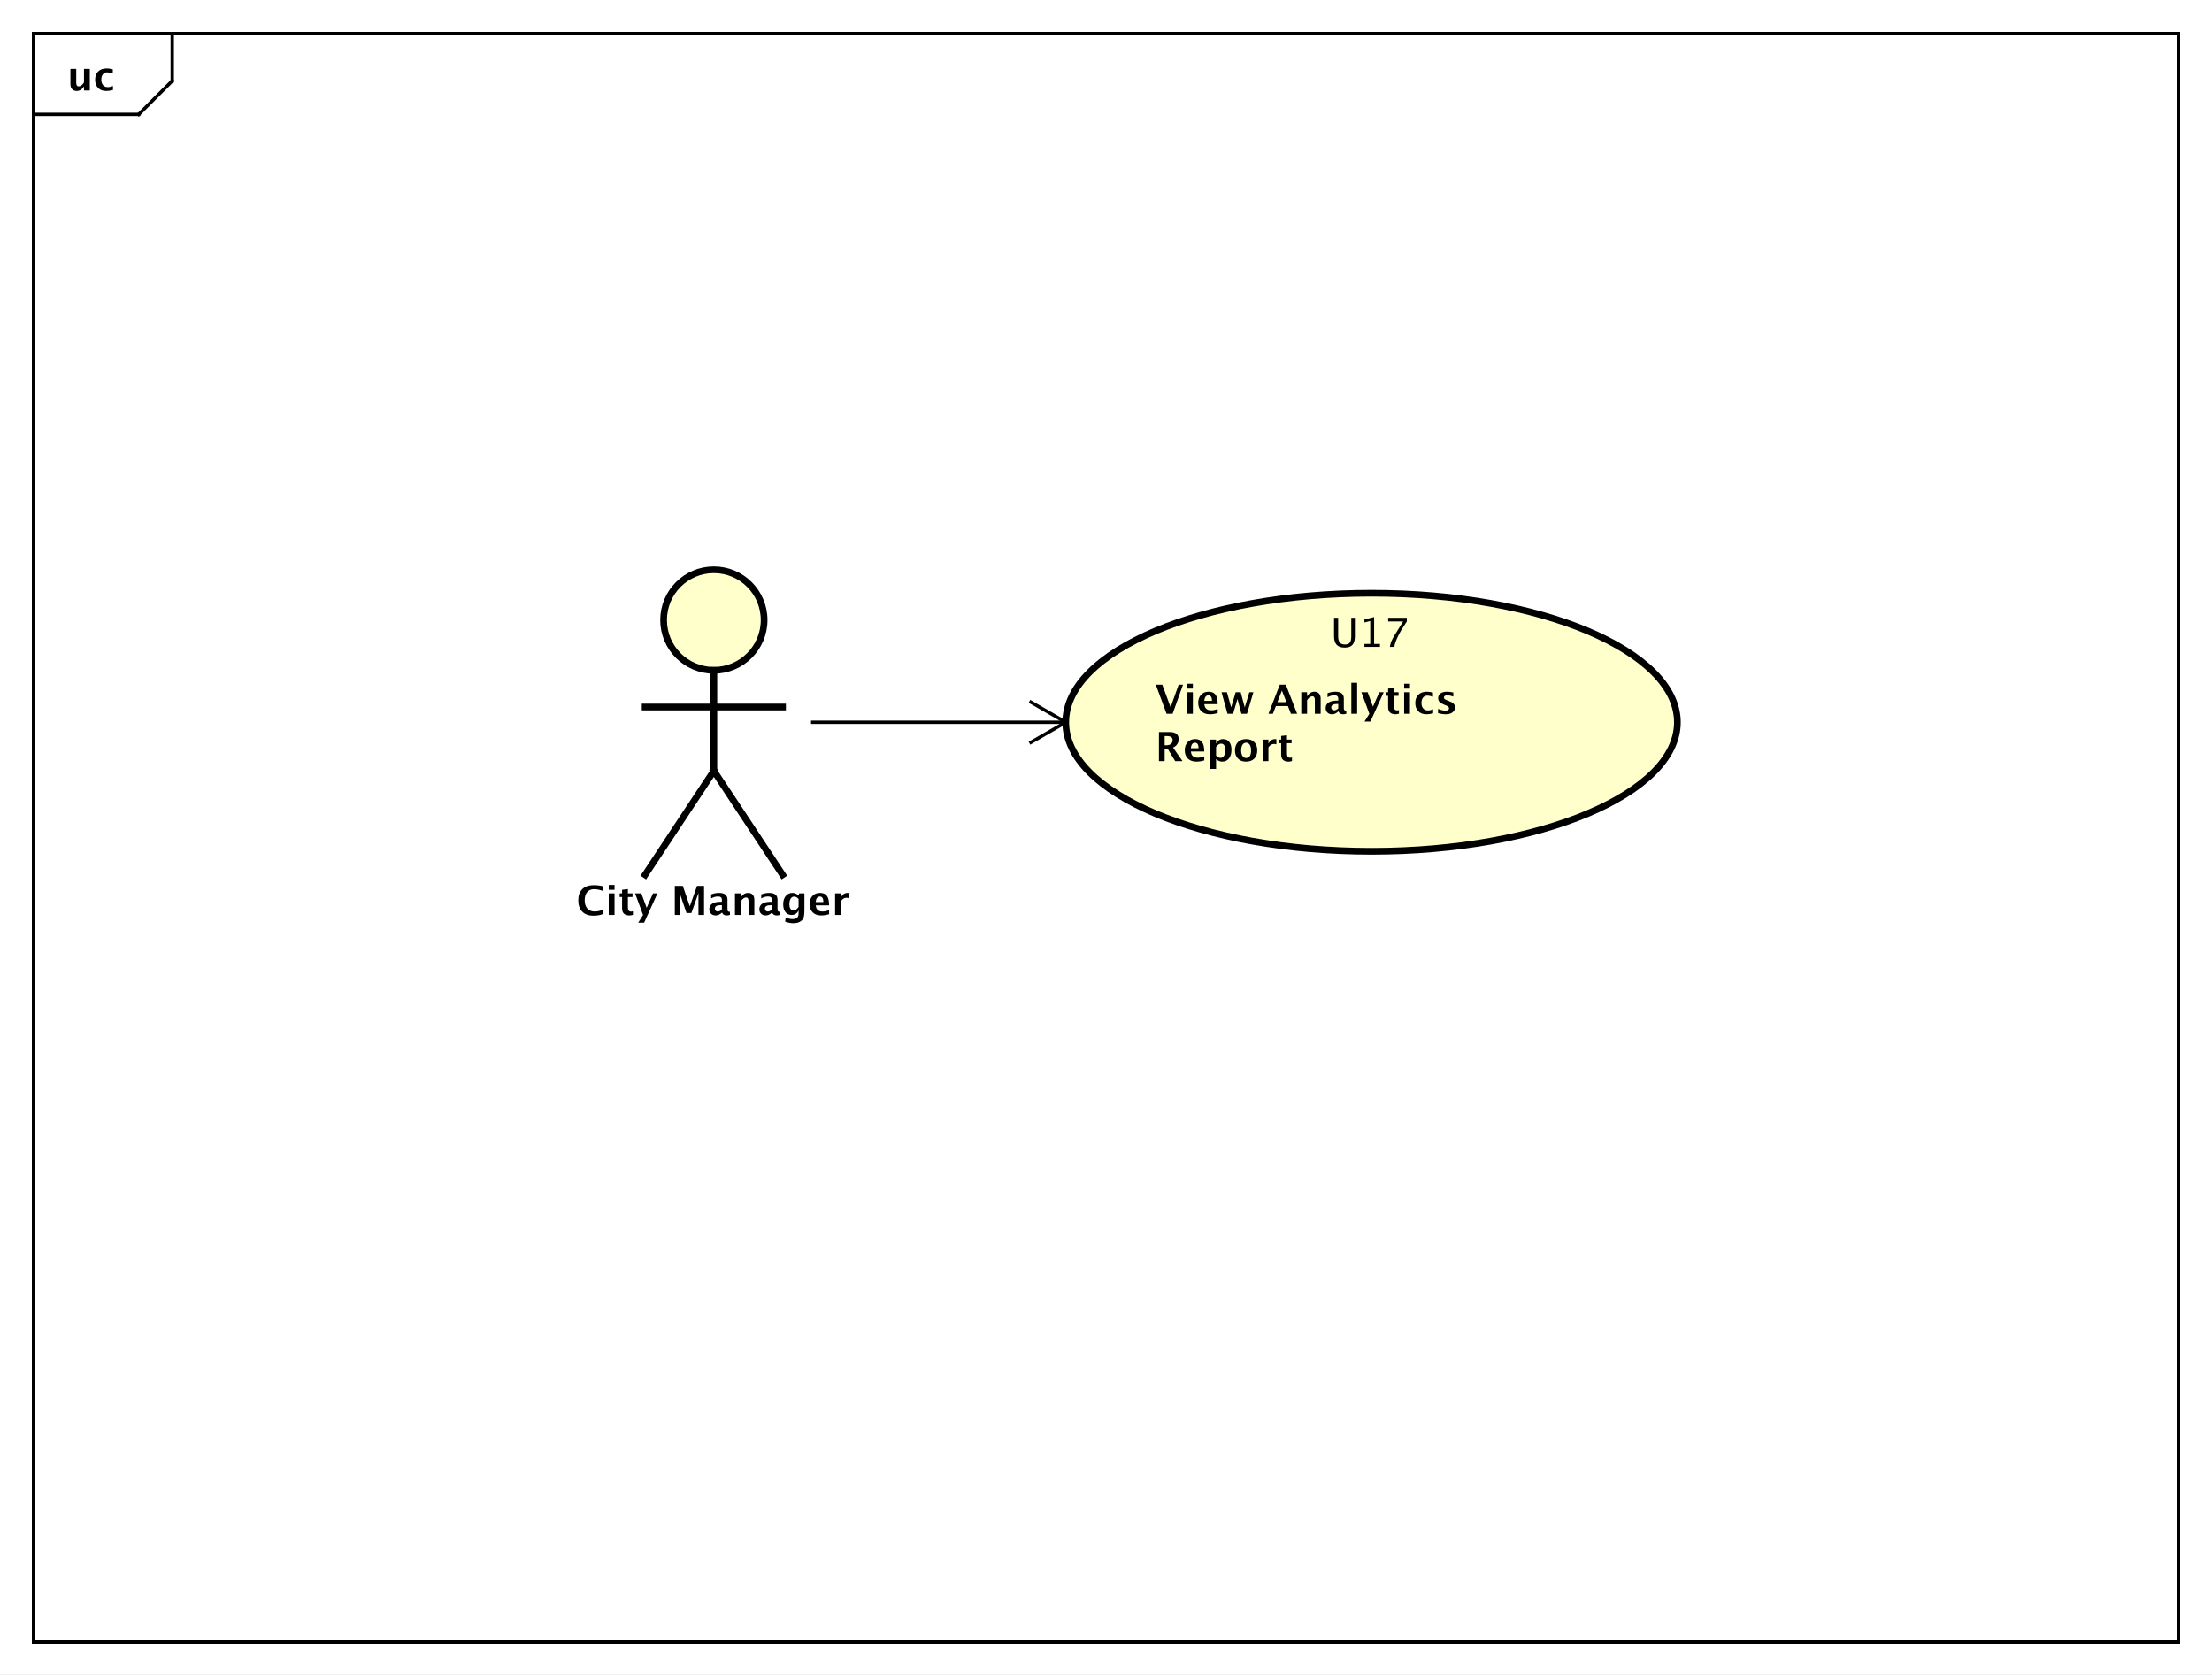
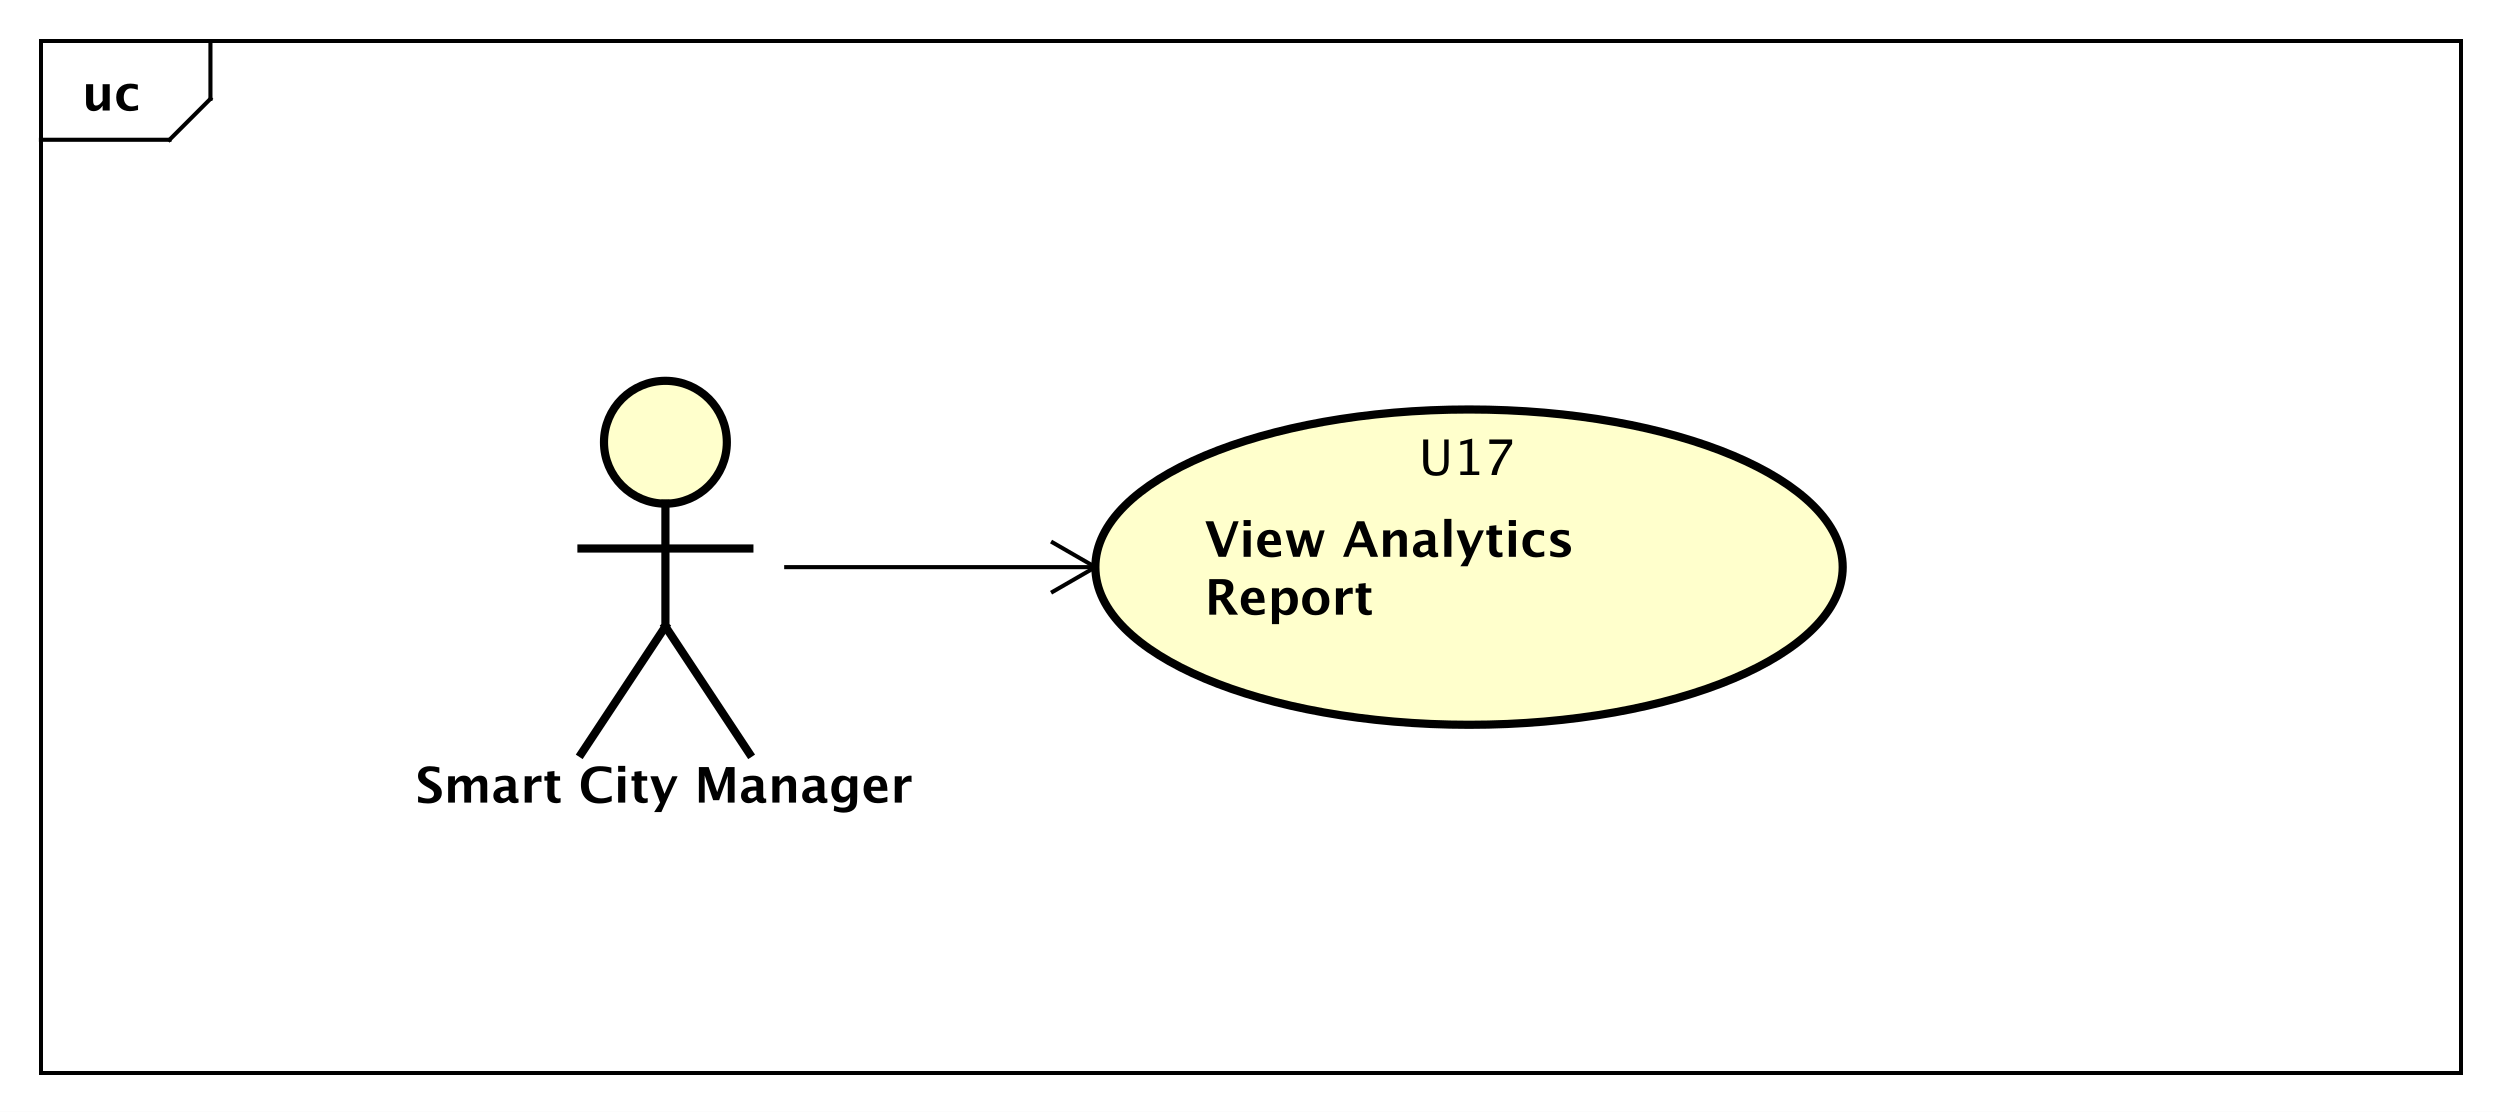
- <svg xmlns="http://www.w3.org/2000/svg" style="fill-opacity:1; color-rendering:auto; color-interpolation:auto; text-rendering:auto; stroke:black; stroke-linecap:square; stroke-miterlimit:10; shape-rendering:auto; stroke-opacity:1; fill:black; stroke-dasharray:none; font-weight:normal; stroke-width:1; font-family:'Dialog'; font-style:normal; stroke-linejoin:miter; font-size:12px; stroke-dashoffset:0; image-rendering:auto;" width="880" height="666">
+ <svg xmlns="http://www.w3.org/2000/svg" style="fill-opacity:1; color-rendering:auto; color-interpolation:auto; text-rendering:auto; stroke:black; stroke-linecap:square; stroke-miterlimit:10; shape-rendering:auto; stroke-opacity:1; fill:black; stroke-dasharray:none; font-weight:normal; stroke-width:1; font-family:'Dialog'; font-style:normal; stroke-linejoin:miter; font-size:12px; stroke-dashoffset:0; image-rendering:auto;" width="814" height="362">
  <defs id="genericDefs" />
  <g>
    <defs id="defs1">
      <clipPath clipPathUnits="userSpaceOnUse" id="clipPath1">
-         <path d="M0 0 L880 0 L880 666 L0 666 L0 0 Z" />
+         <path d="M0 0 L814 0 L814 362 L0 362 L0 0 Z" />
      </clipPath>
      <clipPath clipPathUnits="userSpaceOnUse" id="clipPath2">
-         <path d="M0 0 L660 0 L660 499.5 L0 499.5 L0 0 Z" />
+         <path d="M50.5 77 L661 77 L661 348.5 L50.5 348.5 L50.5 77 Z" />
      </clipPath>
      <clipPath clipPathUnits="userSpaceOnUse" id="clipPath3">
-         <path d="M-20 -27 L640 -27 L640 472.5 L-20 472.5 L-20 -27 Z" />
+         <path d="M-20 -27 L590.5 -27 L590.5 244.5 L-20 244.5 L-20 -27 Z" />
      </clipPath>
      <clipPath clipPathUnits="userSpaceOnUse" id="clipPath4">
-         <path d="M-172 -273 L488 -273 L488 226.5 L-172 226.5 L-172 -273 Z" />
+         <path d="M-101.5 -196 L509 -196 L509 75.5 L-101.5 75.5 L-101.5 -196 Z" />
      </clipPath>
      <clipPath clipPathUnits="userSpaceOnUse" id="clipPath5">
-         <path d="M-344.726 -201.367 L315.274 -201.367 L315.274 298.133 L-344.726 298.133 L-344.726 -201.367 Z" />
+         <path d="M-294.226 -124.367 L316.274 -124.367 L316.274 147.133 L-294.226 147.133 L-294.226 -124.367 Z" />
      </clipPath>
      <clipPath clipPathUnits="userSpaceOnUse" id="clipPath6">
-         <path d="M-397 -193 L263 -193 L263 306.5 L-397 306.5 L-397 -193 Z" />
+         <path d="M-346.5 -116 L264 -116 L264 155.5 L-346.5 155.5 L-346.5 -116 Z" />
      </clipPath>
    </defs>
    <g style="fill:white; stroke:white;">
-       <rect x="0" y="0" width="880" style="clip-path:url(#clipPath1); stroke:none;" height="666" />
+       <rect x="0" y="0" width="814" style="clip-path:url(#clipPath1); stroke:none;" height="362" />
    </g>
-     <g style="text-rendering:geometricPrecision; shape-rendering:crispEdges;" transform="scale(1.3333,1.3333)">
-       <rect x="10" y="10" width="640" style="fill:none; clip-path:url(#clipPath2);" height="480" />
-       <line x1="51.391" x2="51.391" y1="11" style="clip-path:url(#clipPath2); fill:none; text-rendering:optimizeLegibility; shape-rendering:auto;" y2="24.133" />
-       <line x1="51.391" x2="41.391" y1="24.133" style="clip-path:url(#clipPath2); fill:none; text-rendering:optimizeLegibility; shape-rendering:auto;" y2="34.133" />
-       <line x1="41.391" x2="10" y1="34.133" style="clip-path:url(#clipPath2); fill:none; text-rendering:optimizeLegibility; shape-rendering:auto;" y2="34.133" />
+     <g style="text-rendering:geometricPrecision; shape-rendering:crispEdges;" transform="scale(1.3333,1.3333) translate(-50.5,-77)">
+       <rect x="60.5" y="87" width="591" style="fill:none; clip-path:url(#clipPath2);" height="252" />
+       <line x1="101.891" x2="101.891" y1="88" style="clip-path:url(#clipPath2); fill:none; text-rendering:optimizeLegibility; shape-rendering:auto;" y2="101.133" />
+       <line x1="101.891" x2="91.891" y1="101.133" style="clip-path:url(#clipPath2); fill:none; text-rendering:optimizeLegibility; shape-rendering:auto;" y2="111.133" />
+       <line x1="91.891" x2="60.5" y1="111.133" style="clip-path:url(#clipPath2); fill:none; text-rendering:optimizeLegibility; shape-rendering:auto;" y2="111.133" />
    </g>
-     <g style="text-rendering:optimizeLegibility; font-weight:bold; font-family:sans-serif;" transform="matrix(1.3333,0,0,1.3333,0,0) translate(20,27)">
+     <g style="text-rendering:optimizeLegibility; font-weight:bold; font-family:sans-serif;" transform="matrix(1.3333,0,0,1.3333,-67.3333,-102.6667) translate(70.5,104)">
      <path d="M5.062 0 L5.062 -1.213 Q4.219 0.146 2.871 0.146 Q2.01 0.146 1.512 -0.398 Q1.014 -0.943 1.014 -1.887 L1.014 -6.434 L2.748 -6.434 L2.748 -2.314 Q2.748 -1.219 3.481 -1.219 Q4.301 -1.219 5.062 -2.385 L5.062 -6.434 L6.797 -6.434 L6.797 0 ZM13.711 -0.141 Q12.633 0.146 11.713 0.146 Q10.172 0.146 9.278 -0.759 Q8.385 -1.664 8.385 -3.223 Q8.385 -4.799 9.305 -5.689 Q10.225 -6.58 11.848 -6.58 Q12.633 -6.58 13.658 -6.328 L13.658 -5.074 Q12.592 -5.42 11.953 -5.42 Q11.174 -5.42 10.699 -4.822 Q10.225 -4.225 10.225 -3.234 Q10.225 -2.221 10.737 -1.611 Q11.25 -1.002 12.105 -1.002 Q12.885 -1.002 13.711 -1.342 Z" style="stroke:none; clip-path:url(#clipPath3);" />
    </g>
-     <g transform="matrix(1.3333,0,0,1.3333,0,0)" style="fill:rgb(255,255,204); text-rendering:optimizeLegibility; font-family:sans-serif; stroke:rgb(255,255,204); font-weight:bold; stroke-width:2;">
+     <g transform="matrix(1.3333,0,0,1.3333,-67.3333,-102.6667)" style="fill:rgb(255,255,204); text-rendering:optimizeLegibility; font-family:sans-serif; stroke:rgb(255,255,204); font-weight:bold; stroke-width:2;">
      <circle r="15" style="clip-path:url(#clipPath2); stroke:none;" cx="213" cy="185" />
      <circle style="fill:none; clip-path:url(#clipPath2); stroke:black;" r="15" cx="213" cy="185" />
      <line x1="213" x2="213" y1="200" style="clip-path:url(#clipPath2); fill:none; stroke:black;" y2="230" />
      <line x1="192.5" x2="233.5" y1="210.95" style="clip-path:url(#clipPath2); fill:none; stroke:black;" y2="210.95" />
      <line x1="213" x2="192.5" y1="230" style="clip-path:url(#clipPath2); fill:none; stroke:black;" y2="261" />
      <line x1="213" x2="233.5" y1="230" style="clip-path:url(#clipPath2); fill:none; stroke:black;" y2="261" />
    </g>
-     <g style="text-rendering:optimizeLegibility; stroke-width:2; font-weight:bold; font-family:sans-serif;" transform="matrix(1.3333,0,0,1.3333,0,0) translate(172,273)">
-       <path d="M8.062 -0.346 Q6.803 0.217 5.057 0.217 Q2.924 0.217 1.734 -0.984 Q0.545 -2.186 0.545 -4.336 Q0.545 -6.527 1.743 -7.708 Q2.941 -8.889 5.162 -8.889 Q6.58 -8.889 7.981 -8.555 L7.981 -7.143 Q6.393 -7.699 5.32 -7.699 Q3.949 -7.699 3.205 -6.829 Q2.461 -5.959 2.461 -4.359 Q2.461 -2.789 3.261 -1.91 Q4.061 -1.031 5.484 -1.031 Q6.762 -1.031 8.062 -1.676 ZM9.633 0 L9.633 -6.434 L11.367 -6.434 L11.367 0 ZM9.633 -7.518 L9.633 -8.965 L11.367 -8.965 L11.367 -7.518 ZM16.852 -0.035 Q16.23 0.146 15.873 0.146 Q13.617 0.146 13.617 -1.963 L13.617 -5.35 L12.896 -5.35 L12.896 -6.434 L13.617 -6.434 L13.617 -7.518 L15.352 -7.717 L15.352 -6.434 L16.729 -6.434 L16.729 -5.35 L15.352 -5.35 L15.352 -2.191 Q15.352 -1.008 16.318 -1.008 Q16.541 -1.008 16.852 -1.09 ZM18.422 2.314 L19.881 0 L17.496 -6.434 L19.359 -6.434 L20.953 -2.133 L22.846 -6.434 L24.164 -6.434 L20.191 2.314 ZM29.35 0 L29.35 -8.672 L31.74 -8.672 L33.826 -2.572 L35.977 -8.672 L38.074 -8.672 L38.074 0 L36.41 0 L36.41 -6.545 L34.295 -0.58 L32.842 -0.58 L30.768 -6.633 L30.768 0 ZM43.395 -0.691 Q42.527 0.146 41.537 0.146 Q40.693 0.146 40.166 -0.369 Q39.639 -0.885 39.639 -1.705 Q39.639 -2.772 40.491 -3.349 Q41.344 -3.926 42.932 -3.926 L43.395 -3.926 L43.395 -4.512 Q43.395 -5.514 42.252 -5.514 Q41.238 -5.514 40.201 -4.939 L40.201 -6.135 Q41.379 -6.58 42.533 -6.58 Q45.059 -6.58 45.059 -4.57 L45.059 -1.723 Q45.059 -0.967 45.545 -0.967 Q45.633 -0.967 45.773 -0.99 L45.815 -0.018 Q45.264 0.146 44.842 0.146 Q43.775 0.146 43.471 -0.691 ZM43.395 -1.623 L43.395 -2.93 L42.984 -2.93 Q41.303 -2.93 41.303 -1.875 Q41.303 -1.518 41.546 -1.274 Q41.789 -1.031 42.147 -1.031 Q42.756 -1.031 43.395 -1.623 ZM47.297 0 L47.297 -6.434 L49.031 -6.434 L49.031 -5.221 Q49.881 -6.58 51.223 -6.58 Q52.084 -6.58 52.582 -6.035 Q53.08 -5.49 53.08 -4.547 L53.08 0 L51.346 0 L51.346 -4.119 Q51.346 -5.215 50.619 -5.215 Q49.793 -5.215 49.031 -4.049 L49.031 0 ZM58.33 -0.691 Q57.463 0.146 56.473 0.146 Q55.629 0.146 55.102 -0.369 Q54.574 -0.885 54.574 -1.705 Q54.574 -2.772 55.427 -3.349 Q56.279 -3.926 57.867 -3.926 L58.33 -3.926 L58.33 -4.512 Q58.33 -5.514 57.188 -5.514 Q56.174 -5.514 55.137 -4.939 L55.137 -6.135 Q56.315 -6.58 57.469 -6.58 Q59.994 -6.58 59.994 -4.57 L59.994 -1.723 Q59.994 -0.967 60.48 -0.967 Q60.568 -0.967 60.709 -0.99 L60.75 -0.018 Q60.199 0.146 59.777 0.146 Q58.711 0.146 58.406 -0.691 ZM58.33 -1.623 L58.33 -2.93 L57.92 -2.93 Q56.238 -2.93 56.238 -1.875 Q56.238 -1.518 56.481 -1.274 Q56.725 -1.031 57.082 -1.031 Q57.691 -1.031 58.33 -1.623 ZM62.279 1.998 L62.42 0.738 Q63.492 1.23 64.465 1.23 Q65.426 1.23 65.853 0.82 Q66.281 0.41 66.281 -0.51 L66.281 -1.389 Q65.648 0 64.189 0 Q63.041 0 62.367 -0.858 Q61.693 -1.717 61.693 -3.182 Q61.693 -4.723 62.449 -5.651 Q63.205 -6.58 64.459 -6.58 Q65.443 -6.58 66.281 -5.783 L66.463 -6.434 L68.022 -6.434 L68.022 -1.523 Q68.022 -0.053 67.843 0.598 Q67.664 1.248 67.148 1.705 Q66.281 2.455 64.705 2.455 Q63.586 2.455 62.279 1.998 ZM66.281 -2.397 L66.281 -4.769 Q65.654 -5.479 64.969 -5.479 Q64.312 -5.479 63.926 -4.881 Q63.539 -4.283 63.539 -3.275 Q63.539 -1.389 64.752 -1.389 Q65.59 -1.389 66.281 -2.397 ZM75.387 -0.217 Q74.15 0.146 73.043 0.146 Q71.432 0.146 70.5 -0.768 Q69.568 -1.682 69.568 -3.264 Q69.568 -4.758 70.421 -5.669 Q71.273 -6.58 72.674 -6.58 Q74.086 -6.58 74.736 -5.689 Q75.387 -4.799 75.387 -2.871 L71.397 -2.871 Q71.572 -1.031 73.418 -1.031 Q74.291 -1.031 75.387 -1.435 ZM71.373 -3.85 L73.682 -3.85 Q73.682 -5.496 72.621 -5.496 Q71.543 -5.496 71.373 -3.85 ZM77.18 0 L77.18 -6.434 L78.914 -6.434 L78.914 -5.221 Q79.588 -6.58 80.965 -6.58 Q81.129 -6.58 81.287 -6.545 L81.287 -4.998 Q80.918 -5.133 80.602 -5.133 Q79.564 -5.133 78.914 -4.084 L78.914 0 Z" style="stroke:none; clip-path:url(#clipPath4);" />
+     <g style="text-rendering:optimizeLegibility; stroke-width:2; font-weight:bold; font-family:sans-serif;" transform="matrix(1.3333,0,0,1.3333,-67.3333,-102.6667) translate(152,273)">
+       <path d="M0.598 -0.076 L0.598 -1.565 Q1.998 -0.979 2.994 -0.979 Q3.691 -0.979 4.093 -1.289 Q4.494 -1.6 4.494 -2.133 Q4.494 -2.555 4.242 -2.845 Q3.99 -3.135 3.287 -3.533 L2.707 -3.856 Q1.541 -4.512 1.06 -5.112 Q0.58 -5.713 0.58 -6.516 Q0.58 -7.588 1.368 -8.238 Q2.156 -8.889 3.451 -8.889 Q4.488 -8.889 5.789 -8.59 L5.789 -7.201 Q4.459 -7.699 3.686 -7.699 Q3.088 -7.699 2.728 -7.433 Q2.367 -7.166 2.367 -6.732 Q2.367 -6.375 2.619 -6.106 Q2.871 -5.836 3.568 -5.443 L4.189 -5.098 Q5.443 -4.394 5.918 -3.803 Q6.393 -3.211 6.393 -2.361 Q6.393 -1.154 5.496 -0.469 Q4.6 0.217 3.023 0.217 Q1.98 0.217 0.598 -0.076 ZM7.939 0 L7.939 -6.434 L9.604 -6.434 L9.604 -5.221 Q10.365 -6.58 11.771 -6.58 Q12.498 -6.58 12.967 -6.223 Q13.435 -5.865 13.541 -5.221 Q14.443 -6.58 15.721 -6.58 Q17.484 -6.58 17.484 -4.635 L17.484 0 L15.82 0 L15.82 -4.066 Q15.82 -5.209 15.059 -5.209 Q14.279 -5.209 13.541 -4.084 L13.541 0 L11.877 0 L11.877 -4.066 Q11.877 -5.215 11.109 -5.215 Q10.342 -5.215 9.604 -4.084 L9.604 0 ZM22.729 -0.691 Q21.861 0.146 20.871 0.146 Q20.027 0.146 19.5 -0.369 Q18.973 -0.885 18.973 -1.705 Q18.973 -2.772 19.825 -3.349 Q20.678 -3.926 22.266 -3.926 L22.729 -3.926 L22.729 -4.512 Q22.729 -5.514 21.586 -5.514 Q20.572 -5.514 19.535 -4.939 L19.535 -6.135 Q20.713 -6.58 21.867 -6.58 Q24.393 -6.58 24.393 -4.57 L24.393 -1.723 Q24.393 -0.967 24.879 -0.967 Q24.967 -0.967 25.107 -0.99 L25.148 -0.018 Q24.598 0.146 24.176 0.146 Q23.109 0.146 22.805 -0.691 ZM22.729 -1.623 L22.729 -2.93 L22.318 -2.93 Q20.637 -2.93 20.637 -1.875 Q20.637 -1.518 20.88 -1.274 Q21.123 -1.031 21.48 -1.031 Q22.09 -1.031 22.729 -1.623 ZM26.631 0 L26.631 -6.434 L28.365 -6.434 L28.365 -5.221 Q29.039 -6.58 30.416 -6.58 Q30.58 -6.58 30.738 -6.545 L30.738 -4.998 Q30.369 -5.133 30.053 -5.133 Q29.016 -5.133 28.365 -4.084 L28.365 0 ZM35.402 -0.035 Q34.781 0.146 34.424 0.146 Q32.168 0.146 32.168 -1.963 L32.168 -5.35 L31.447 -5.35 L31.447 -6.434 L32.168 -6.434 L32.168 -7.518 L33.902 -7.717 L33.902 -6.434 L35.279 -6.434 L35.279 -5.35 L33.902 -5.35 L33.902 -2.191 Q33.902 -1.008 34.869 -1.008 Q35.092 -1.008 35.402 -1.09 ZM47.883 -0.346 Q46.623 0.217 44.877 0.217 Q42.744 0.217 41.555 -0.984 Q40.365 -2.186 40.365 -4.336 Q40.365 -6.527 41.563 -7.708 Q42.762 -8.889 44.982 -8.889 Q46.4 -8.889 47.801 -8.555 L47.801 -7.143 Q46.213 -7.699 45.141 -7.699 Q43.77 -7.699 43.025 -6.829 Q42.281 -5.959 42.281 -4.359 Q42.281 -2.789 43.081 -1.91 Q43.881 -1.031 45.305 -1.031 Q46.582 -1.031 47.883 -1.676 ZM49.453 0 L49.453 -6.434 L51.188 -6.434 L51.188 0 ZM49.453 -7.518 L49.453 -8.965 L51.188 -8.965 L51.188 -7.518 ZM56.672 -0.035 Q56.051 0.146 55.693 0.146 Q53.438 0.146 53.438 -1.963 L53.438 -5.35 L52.717 -5.35 L52.717 -6.434 L53.438 -6.434 L53.438 -7.518 L55.172 -7.717 L55.172 -6.434 L56.549 -6.434 L56.549 -5.35 L55.172 -5.35 L55.172 -2.191 Q55.172 -1.008 56.139 -1.008 Q56.361 -1.008 56.672 -1.09 ZM58.242 2.314 L59.701 0 L57.316 -6.434 L59.18 -6.434 L60.773 -2.133 L62.666 -6.434 L63.984 -6.434 L60.012 2.314 ZM69.17 0 L69.17 -8.672 L71.561 -8.672 L73.647 -2.572 L75.797 -8.672 L77.894 -8.672 L77.894 0 L76.231 0 L76.231 -6.545 L74.115 -0.58 L72.662 -0.58 L70.588 -6.633 L70.588 0 ZM83.215 -0.691 Q82.348 0.146 81.357 0.146 Q80.514 0.146 79.986 -0.369 Q79.459 -0.885 79.459 -1.705 Q79.459 -2.772 80.311 -3.349 Q81.164 -3.926 82.752 -3.926 L83.215 -3.926 L83.215 -4.512 Q83.215 -5.514 82.072 -5.514 Q81.059 -5.514 80.022 -4.939 L80.022 -6.135 Q81.199 -6.58 82.353 -6.58 Q84.879 -6.58 84.879 -4.57 L84.879 -1.723 Q84.879 -0.967 85.365 -0.967 Q85.453 -0.967 85.594 -0.99 L85.635 -0.018 Q85.084 0.146 84.662 0.146 Q83.596 0.146 83.291 -0.691 ZM83.215 -1.623 L83.215 -2.93 L82.805 -2.93 Q81.123 -2.93 81.123 -1.875 Q81.123 -1.518 81.366 -1.274 Q81.609 -1.031 81.967 -1.031 Q82.576 -1.031 83.215 -1.623 ZM87.117 0 L87.117 -6.434 L88.852 -6.434 L88.852 -5.221 Q89.701 -6.58 91.043 -6.58 Q91.904 -6.58 92.402 -6.035 Q92.9 -5.49 92.9 -4.547 L92.9 0 L91.166 0 L91.166 -4.119 Q91.166 -5.215 90.439 -5.215 Q89.613 -5.215 88.852 -4.049 L88.852 0 ZM98.15 -0.691 Q97.283 0.146 96.293 0.146 Q95.449 0.146 94.922 -0.369 Q94.394 -0.885 94.394 -1.705 Q94.394 -2.772 95.247 -3.349 Q96.1 -3.926 97.688 -3.926 L98.15 -3.926 L98.15 -4.512 Q98.15 -5.514 97.008 -5.514 Q95.994 -5.514 94.957 -4.939 L94.957 -6.135 Q96.135 -6.58 97.289 -6.58 Q99.814 -6.58 99.814 -4.57 L99.814 -1.723 Q99.814 -0.967 100.301 -0.967 Q100.389 -0.967 100.529 -0.99 L100.57 -0.018 Q100.019 0.146 99.598 0.146 Q98.531 0.146 98.227 -0.691 ZM98.15 -1.623 L98.15 -2.93 L97.74 -2.93 Q96.059 -2.93 96.059 -1.875 Q96.059 -1.518 96.302 -1.274 Q96.545 -1.031 96.902 -1.031 Q97.512 -1.031 98.15 -1.623 ZM102.1 1.998 L102.24 0.738 Q103.312 1.23 104.285 1.23 Q105.246 1.23 105.674 0.82 Q106.102 0.41 106.102 -0.51 L106.102 -1.389 Q105.469 0 104.01 0 Q102.861 0 102.188 -0.858 Q101.514 -1.717 101.514 -3.182 Q101.514 -4.723 102.269 -5.651 Q103.025 -6.58 104.279 -6.58 Q105.264 -6.58 106.102 -5.783 L106.283 -6.434 L107.842 -6.434 L107.842 -1.523 Q107.842 -0.053 107.663 0.598 Q107.484 1.248 106.969 1.705 Q106.102 2.455 104.525 2.455 Q103.406 2.455 102.1 1.998 ZM106.102 -2.397 L106.102 -4.769 Q105.475 -5.479 104.789 -5.479 Q104.133 -5.479 103.746 -4.881 Q103.359 -4.283 103.359 -3.275 Q103.359 -1.389 104.572 -1.389 Q105.41 -1.389 106.102 -2.397 ZM115.207 -0.217 Q113.971 0.146 112.863 0.146 Q111.252 0.146 110.32 -0.768 Q109.389 -1.682 109.389 -3.264 Q109.389 -4.758 110.241 -5.669 Q111.094 -6.58 112.494 -6.58 Q113.906 -6.58 114.557 -5.689 Q115.207 -4.799 115.207 -2.871 L111.217 -2.871 Q111.393 -1.031 113.238 -1.031 Q114.111 -1.031 115.207 -1.435 ZM111.193 -3.85 L113.502 -3.85 Q113.502 -5.496 112.441 -5.496 Q111.363 -5.496 111.193 -3.85 ZM117 0 L117 -6.434 L118.734 -6.434 L118.734 -5.221 Q119.408 -6.58 120.785 -6.58 Q120.949 -6.58 121.107 -6.545 L121.107 -4.998 Q120.738 -5.133 120.422 -5.133 Q119.385 -5.133 118.734 -4.084 L118.734 0 Z" style="stroke:none; clip-path:url(#clipPath4);" />
    </g>
-     <g transform="matrix(1.3333,0,0,1.3333,0,0)" style="fill:rgb(255,255,204); text-rendering:optimizeLegibility; font-family:sans-serif; stroke:rgb(255,255,204); font-weight:bold; stroke-width:2;">
+     <g transform="matrix(1.3333,0,0,1.3333,-67.3333,-102.6667)" style="fill:rgb(255,255,204); text-rendering:optimizeLegibility; font-family:sans-serif; stroke:rgb(255,255,204); font-weight:bold; stroke-width:2;">
      <ellipse style="clip-path:url(#clipPath2); stroke:none;" rx="91.25" cx="409.25" ry="38.5" cy="215.5" />
      <ellipse style="clip-path:url(#clipPath2); fill:none; stroke:black;" rx="91.25" cx="409.25" ry="38.5" cy="215.5" />
      <path d="M3.352 11.602 L0.146 2.93 L2.074 2.93 L4.559 9.639 L6.961 2.93 L8.262 2.93 L5.162 11.602 ZM9.469 11.602 L9.469 5.168 L11.203 5.168 L11.203 11.602 ZM9.469 4.084 L9.469 2.637 L11.203 2.637 L11.203 4.084 ZM18.609 11.385 Q17.373 11.748 16.266 11.748 Q14.654 11.748 13.723 10.834 Q12.791 9.92 12.791 8.338 Q12.791 6.844 13.644 5.933 Q14.496 5.021 15.896 5.021 Q17.309 5.021 17.959 5.912 Q18.609 6.803 18.609 8.73 L14.619 8.73 Q14.795 10.57 16.641 10.57 Q17.514 10.57 18.609 10.166 ZM14.596 7.752 L16.904 7.752 Q16.904 6.106 15.844 6.106 Q14.766 6.106 14.596 7.752 ZM21.539 11.602 L19.752 5.168 L21.363 5.168 L22.629 9.674 L23.977 5.168 L25.477 5.168 L26.689 9.697 L28.055 5.168 L29.262 5.168 L27.352 11.602 L25.688 11.602 L24.516 7.189 L23.203 11.602 ZM33.762 11.602 L37.137 2.93 L38.941 2.93 L42.316 11.602 L40.465 11.602 L39.562 9.287 L35.977 9.287 L35.074 11.602 ZM36.422 8.133 L39.117 8.133 L37.77 4.676 ZM43.547 11.602 L43.547 5.168 L45.281 5.168 L45.281 6.381 Q46.131 5.021 47.473 5.021 Q48.334 5.021 48.832 5.566 Q49.33 6.111 49.33 7.055 L49.33 11.602 L47.596 11.602 L47.596 7.482 Q47.596 6.387 46.869 6.387 Q46.043 6.387 45.281 7.553 L45.281 11.602 ZM54.58 10.91 Q53.713 11.748 52.723 11.748 Q51.879 11.748 51.352 11.232 Q50.824 10.717 50.824 9.896 Q50.824 8.83 51.677 8.253 Q52.529 7.676 54.117 7.676 L54.58 7.676 L54.58 7.09 Q54.58 6.088 53.438 6.088 Q52.424 6.088 51.387 6.662 L51.387 5.467 Q52.565 5.021 53.719 5.021 Q56.244 5.021 56.244 7.031 L56.244 9.879 Q56.244 10.635 56.73 10.635 Q56.818 10.635 56.959 10.611 L57 11.584 Q56.449 11.748 56.027 11.748 Q54.961 11.748 54.656 10.91 ZM54.58 9.979 L54.58 8.672 L54.17 8.672 Q52.488 8.672 52.488 9.727 Q52.488 10.084 52.731 10.327 Q52.975 10.57 53.332 10.57 Q53.941 10.57 54.58 9.979 ZM58.482 11.602 L58.482 2.35 L60.217 2.35 L60.217 11.602 ZM62.408 13.916 L63.867 11.602 L61.482 5.168 L63.346 5.168 L64.939 9.469 L66.832 5.168 L68.15 5.168 L64.178 13.916 ZM72.697 11.566 Q72.076 11.748 71.719 11.748 Q69.463 11.748 69.463 9.639 L69.463 6.252 L68.742 6.252 L68.742 5.168 L69.463 5.168 L69.463 4.084 L71.197 3.885 L71.197 5.168 L72.574 5.168 L72.574 6.252 L71.197 6.252 L71.197 9.41 Q71.197 10.594 72.164 10.594 Q72.387 10.594 72.697 10.512 ZM74.244 11.602 L74.244 5.168 L75.978 5.168 L75.978 11.602 ZM74.244 4.084 L74.244 2.637 L75.978 2.637 L75.978 4.084 ZM82.893 11.461 Q81.814 11.748 80.894 11.748 Q79.353 11.748 78.46 10.843 Q77.566 9.938 77.566 8.379 Q77.566 6.803 78.486 5.912 Q79.406 5.021 81.029 5.021 Q81.814 5.021 82.84 5.273 L82.84 6.527 Q81.773 6.182 81.135 6.182 Q80.356 6.182 79.881 6.779 Q79.406 7.377 79.406 8.367 Q79.406 9.381 79.919 9.99 Q80.432 10.6 81.287 10.6 Q82.066 10.6 82.893 10.26 ZM84.363 11.396 L84.363 10.125 Q85.652 10.664 86.566 10.664 Q87.633 10.664 87.633 9.938 Q87.633 9.469 86.754 9.117 L86.168 8.883 Q85.213 8.496 84.803 8.051 Q84.393 7.606 84.393 6.949 Q84.393 6.035 85.09 5.528 Q85.787 5.021 87.041 5.021 Q87.826 5.021 88.91 5.25 L88.91 6.469 Q87.867 6.106 87.182 6.106 Q86.103 6.106 86.103 6.773 Q86.103 7.213 86.9 7.518 L87.404 7.711 Q88.535 8.139 88.978 8.578 Q89.42 9.018 89.42 9.709 Q89.42 10.617 88.667 11.183 Q87.914 11.748 86.707 11.748 Q85.547 11.748 84.363 11.396 Z" style="fill:black; clip-path:url(#clipPath5); stroke:none;" transform="translate(344.7265,201.3672)" />
    </g>
-     <g style="text-rendering:optimizeLegibility; stroke-width:2; font-weight:bold; font-family:sans-serif;" transform="matrix(1.3333,0,0,1.3333,0,0) translate(344.7265,201.3672)">
+     <g style="text-rendering:optimizeLegibility; stroke-width:2; font-weight:bold; font-family:sans-serif;" transform="matrix(1.3333,0,0,1.3333,-67.3333,-102.6667) translate(344.7265,201.3672)">
      <path d="M1.084 25.734 L1.084 17.062 L4.33 17.062 Q6.973 17.062 6.973 19.213 Q6.973 20.016 6.524 20.675 Q6.076 21.334 5.291 21.686 L8.127 25.734 L5.93 25.734 L3.779 22.189 L2.783 22.189 L2.783 25.734 ZM2.783 21 L3.199 21 Q5.162 21 5.162 19.412 Q5.162 18.252 3.41 18.252 L2.783 18.252 ZM14.602 25.518 Q13.365 25.881 12.258 25.881 Q10.646 25.881 9.715 24.967 Q8.783 24.053 8.783 22.471 Q8.783 20.977 9.636 20.065 Q10.488 19.154 11.889 19.154 Q13.301 19.154 13.951 20.045 Q14.602 20.936 14.602 22.863 L10.611 22.863 Q10.787 24.703 12.633 24.703 Q13.506 24.703 14.602 24.299 ZM10.588 21.885 L12.896 21.885 Q12.896 20.238 11.836 20.238 Q10.758 20.238 10.588 21.885 ZM16.395 28.049 L16.395 19.301 L18.129 19.301 L18.129 20.514 Q18.797 19.154 20.232 19.154 Q21.393 19.154 22.058 20.004 Q22.723 20.854 22.723 22.342 Q22.723 23.959 21.973 24.92 Q21.223 25.881 19.963 25.881 Q18.949 25.881 18.129 25.084 L18.129 28.049 ZM18.129 24.053 Q18.762 24.756 19.477 24.756 Q20.115 24.756 20.496 24.138 Q20.877 23.52 20.877 22.488 Q20.877 20.514 19.605 20.514 Q18.838 20.514 18.129 21.504 ZM27.047 25.881 Q25.541 25.881 24.653 24.97 Q23.766 24.059 23.766 22.518 Q23.766 20.959 24.659 20.057 Q25.553 19.154 27.088 19.154 Q28.629 19.154 29.523 20.057 Q30.416 20.959 30.416 22.506 Q30.416 24.088 29.52 24.984 Q28.623 25.881 27.047 25.881 ZM27.076 24.797 Q28.57 24.797 28.57 22.506 Q28.57 21.457 28.175 20.848 Q27.779 20.238 27.088 20.238 Q26.402 20.238 26.007 20.848 Q25.611 21.457 25.611 22.518 Q25.611 23.566 26.004 24.182 Q26.396 24.797 27.076 24.797 ZM32.01 25.734 L32.01 19.301 L33.744 19.301 L33.744 20.514 Q34.418 19.154 35.795 19.154 Q35.959 19.154 36.117 19.189 L36.117 20.736 Q35.748 20.602 35.432 20.602 Q34.395 20.602 33.744 21.65 L33.744 25.734 ZM40.781 25.699 Q40.16 25.881 39.803 25.881 Q37.547 25.881 37.547 23.771 L37.547 20.385 L36.826 20.385 L36.826 19.301 L37.547 19.301 L37.547 18.217 L39.281 18.018 L39.281 19.301 L40.658 19.301 L40.658 20.385 L39.281 20.385 L39.281 23.543 Q39.281 24.727 40.248 24.727 Q40.471 24.727 40.781 24.645 Z" style="stroke:none; clip-path:url(#clipPath5);" />
    </g>
-     <g style="text-rendering:optimizeLegibility; font-weight:bold; font-family:sans-serif;" transform="matrix(1.3333,0,0,1.3333,0,0)">
+     <g style="text-rendering:optimizeLegibility; font-weight:bold; font-family:sans-serif;" transform="matrix(1.3333,0,0,1.3333,-67.3333,-102.6667)">
      <line x1="242.5" x2="318" y1="215.5" style="fill:none; clip-path:url(#clipPath2);" y2="215.5" />
      <line x1="318" x2="307.608" y1="215.5" style="fill:none; clip-path:url(#clipPath2);" y2="221.5" />
      <line x1="318" x2="307.608" y1="215.5" style="fill:none; clip-path:url(#clipPath2);" y2="209.5" />
    </g>
-     <g style="font-family:sans-serif; text-rendering:optimizeLegibility;" transform="matrix(1.3333,0,0,1.3333,0,0) translate(397,193)">
+     <g style="font-family:sans-serif; text-rendering:optimizeLegibility;" transform="matrix(1.3333,0,0,1.3333,-67.3333,-102.6667) translate(397,193)">
      <path d="M1.049 -8.672 L2.279 -8.672 L2.279 -3.199 Q2.279 -1.893 2.763 -1.298 Q3.246 -0.703 4.301 -0.703 Q5.332 -0.703 5.763 -1.263 Q6.193 -1.822 6.193 -3.158 L6.193 -8.672 L7.271 -8.672 L7.271 -3.176 Q7.271 -1.4 6.542 -0.592 Q5.812 0.217 4.219 0.217 Q2.596 0.217 1.822 -0.621 Q1.049 -1.459 1.049 -3.211 ZM10.119 0 L10.119 -0.867 L11.854 -0.867 L11.854 -7.711 L10.119 -7.277 L10.119 -8.168 L13.014 -8.889 L13.014 -0.867 L14.748 -0.867 L14.748 0 ZM17.707 0 Q17.877 -1.014 18.19 -1.752 Q18.504 -2.49 19.301 -3.779 L21.668 -7.588 L17.203 -7.588 L17.203 -8.672 L22.77 -8.672 L22.77 -7.588 Q19.436 -2.672 19.037 0 Z" style="stroke:none; clip-path:url(#clipPath6);" />
    </g>
  </g>
</svg>
